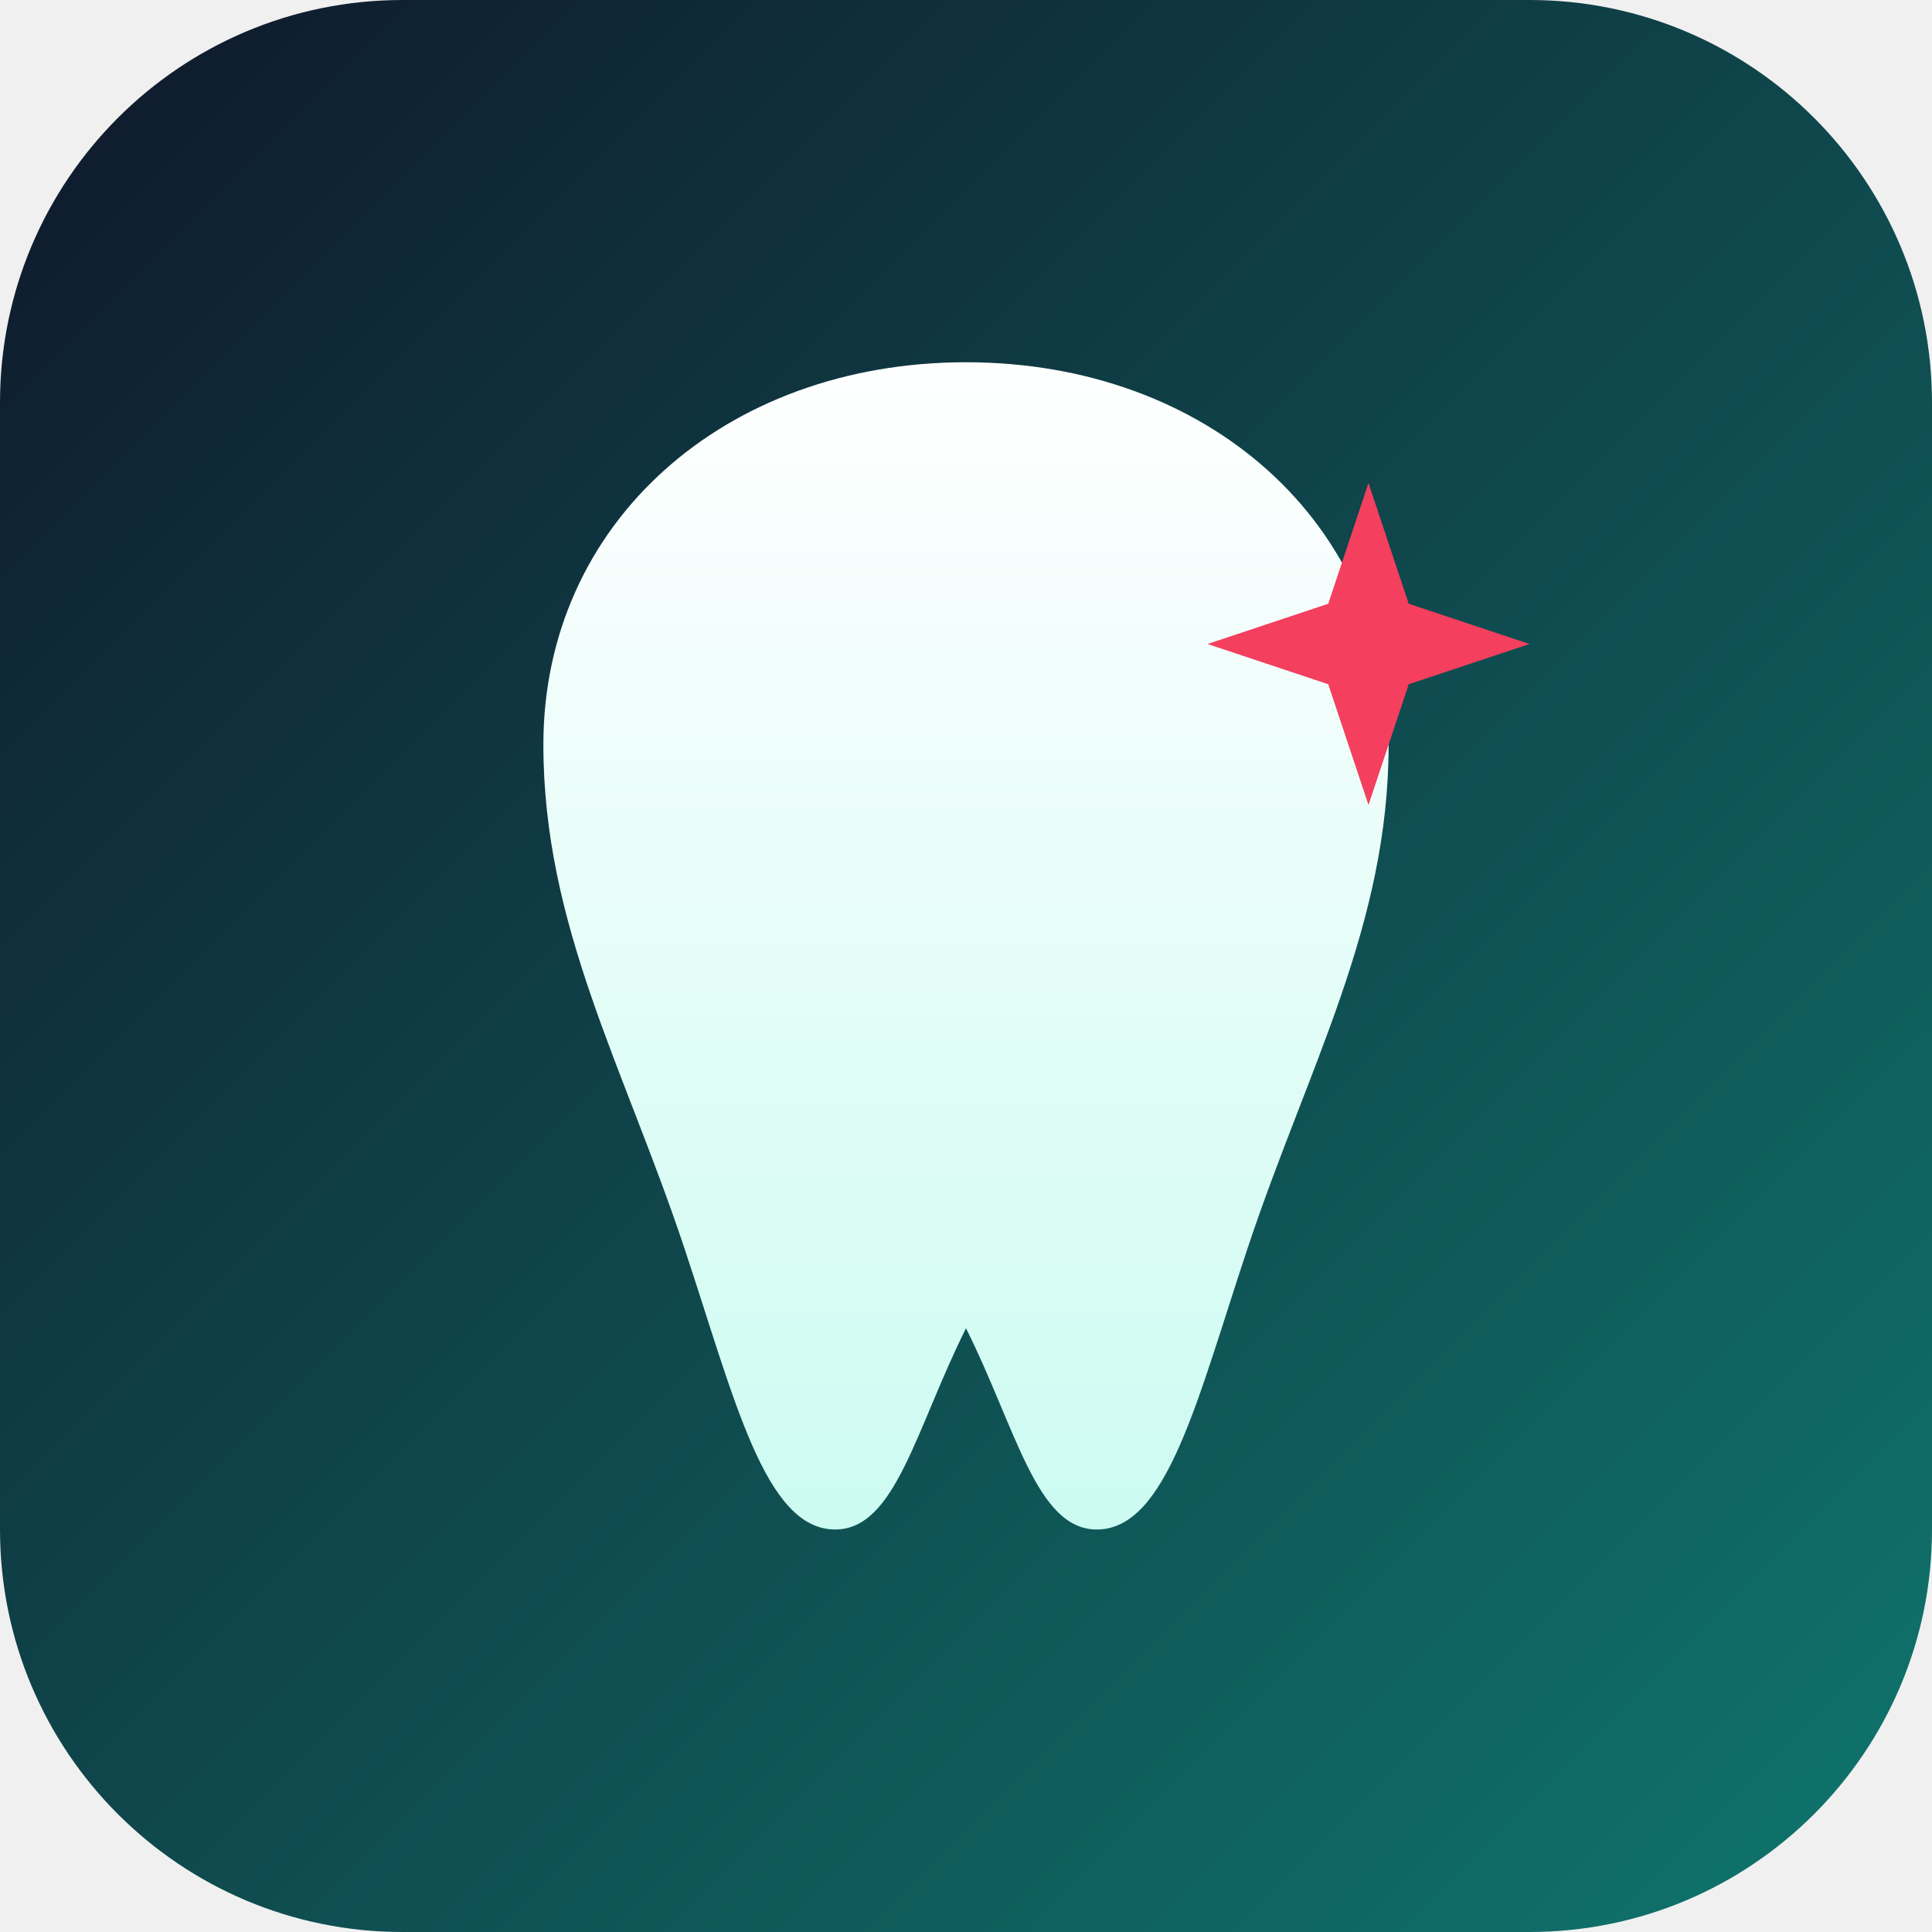
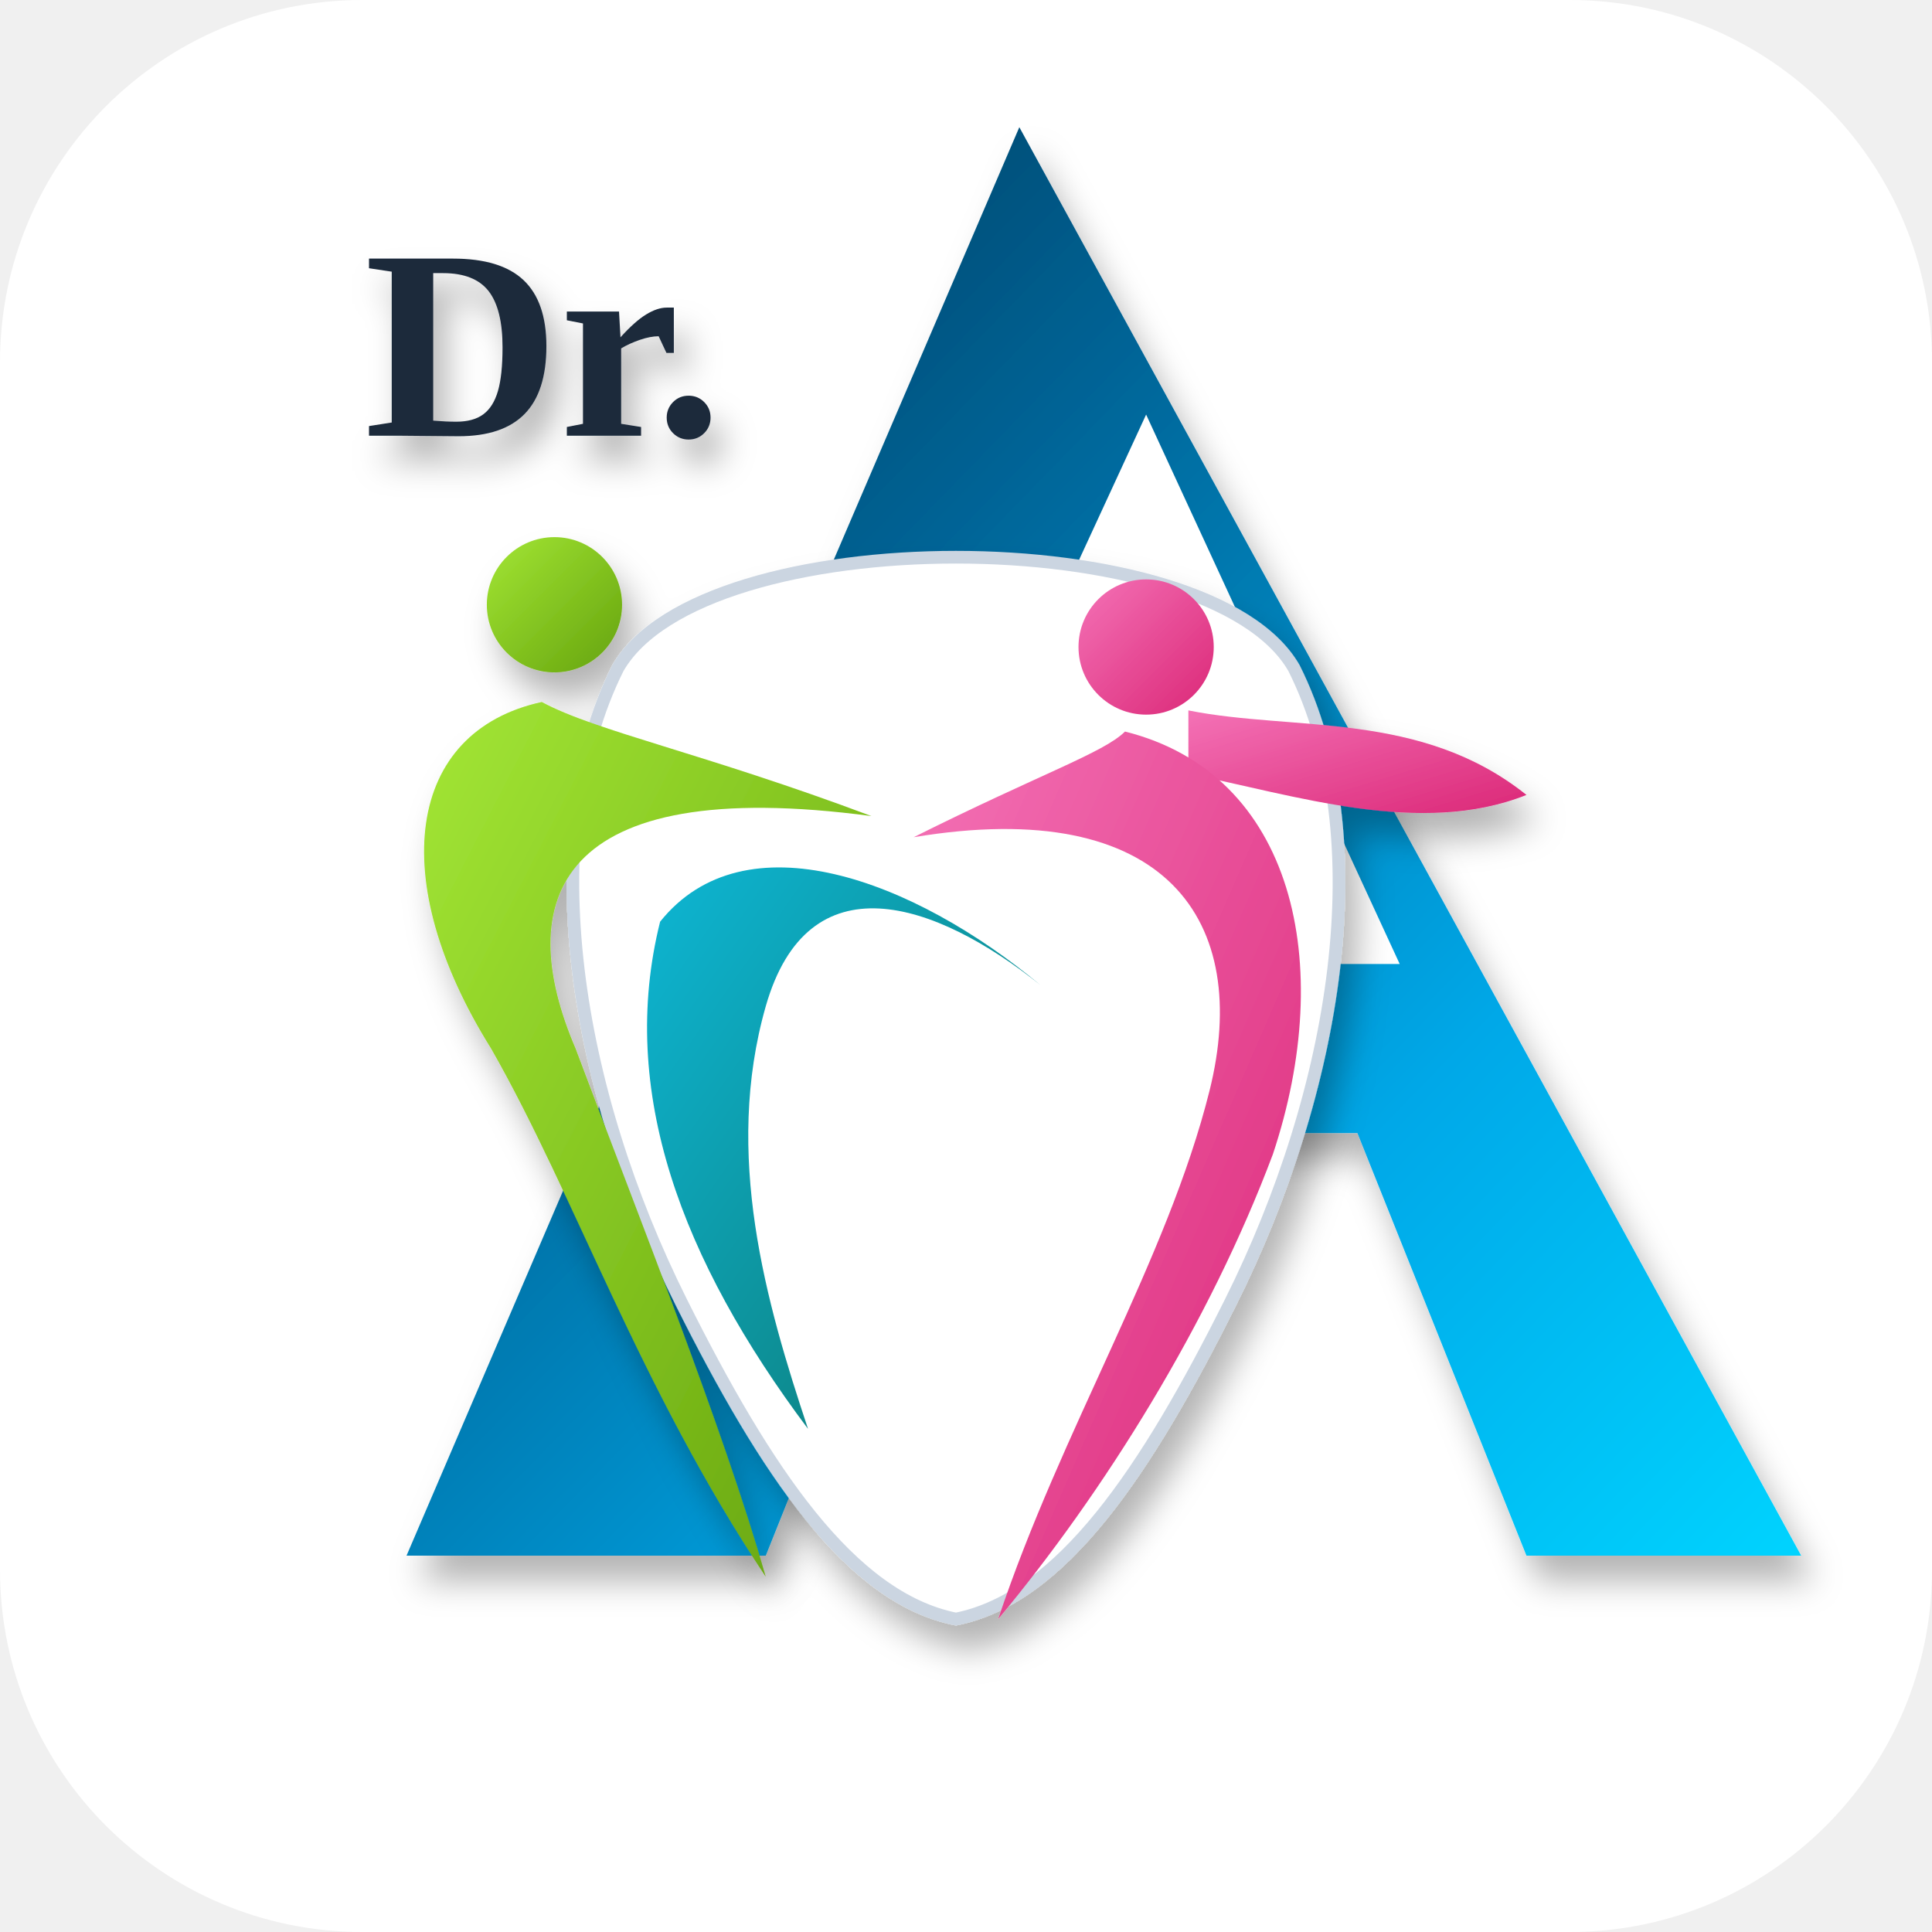
<svg xmlns="http://www.w3.org/2000/svg" viewBox="0 0 192 192" width="192" height="192">
-   <defs>
-     <linearGradient id="bg" x1="0%" y1="0%" x2="100%" y2="100%">
-       <stop offset="0%" stop-color="#0f172a" />
-       <stop offset="100%" stop-color="#0f766e" />
-     </linearGradient>
-     <linearGradient id="toothGrad" x1="0%" y1="0%" x2="0%" y2="100%">
-       <stop offset="0%" stop-color="#ffffff" />
-       <stop offset="100%" stop-color="#ccfbf1" />
-     </linearGradient>
-   </defs>
-   <rect width="192" height="192" rx="40" fill="url(#bg)" />
-   <path d="M96 36c-24 0-42 16-42 38 0 18 8 32 14 50 5 15 8 28 15 28 6 0 8-10 13-20 0 0 0 0 0 0 5 10 7 20 13 20 7 0 10-13 15-28 6-18 14-32 14-50 0-22-18-38-42-38z" fill="url(#toothGrad)" />
-   <path d="M136 48l4 12 12 4-12 4-4 12-4-12-12-4 12-4z" fill="#f43f5e" />
+   <rect width="192" height="192" rx="36" fill="#ffffff" />
+   <g transform="translate(-10, -5) scale(0.42)">
+     <defs>
+       <linearGradient id="blueA192" x1="0%" y1="0%" x2="100%" y2="100%">
+         <stop offset="0%" stop-color="#002b49" />
+         <stop offset="35%" stop-color="#006699" />
+         <stop offset="70%" stop-color="#00a8e8" />
+         <stop offset="100%" stop-color="#00d4ff" />
+       </linearGradient>
+       <linearGradient id="greenFig192" x1="0%" y1="0%" x2="100%" y2="100%">
+         <stop offset="0%" stop-color="#a3e635" />
+         <stop offset="100%" stop-color="#65a30d" />
+       </linearGradient>
+       <linearGradient id="pinkFig192" x1="0%" y1="0%" x2="100%" y2="100%">
+         <stop offset="0%" stop-color="#f472b6" />
+         <stop offset="100%" stop-color="#db2777" />
+       </linearGradient>
+       <linearGradient id="tealInner192" x1="0%" y1="0%" x2="100%" y2="100%">
+         <stop offset="0%" stop-color="#06b6d4" />
+         <stop offset="100%" stop-color="#0f766e" />
+       </linearGradient>
+       <filter id="shadow192" x="-20%" y="-20%" width="140%" height="140%">
+         <feDropShadow dx="3" dy="6" stdDeviation="4" flood-color="#000" flood-opacity="0.3" />
+       </filter>
+     </defs>
+     <g filter="url(#shadow192)">
+       <text x="110" y="115" font-family="'Times New Roman', Georgia, serif" font-weight="900" font-size="64" fill="#1e293b">Dr.</text>
+       <path d="M 265 42 L 120 380 L 205 380 L 245 280 L 345 280 L 385 380 L 450 380 Z" fill="url(#blueA192)" />
+       <polygon points="295,110 235,240 355,240" fill="#ffffff" />
+     </g>
+     <g filter="url(#shadow192)">
+       <path d="M 170 170 C 190 135, 310 135, 330 170 C 350 210, 340 270, 315 320 C 295 360, 275 390, 250 395 C 225 390, 205 360, 185 320 C 160 270, 150 210, 170 170 Z" fill="#ffffff" stroke="#cbd5e1" stroke-width="3" />
+       <circle cx="155" cy="155" r="16" fill="url(#greenFig192)" />
+       <path d="M 152 178 C 120 185, 115 220, 140 260 C 160 295, 175 340, 205 385 C 195 350, 175 300, 160 260 C 145 225, 155 195, 230 205 C 190 190, 165 185, 152 178 Z" fill="url(#greenFig192)" />
+       <circle cx="295" cy="165" r="16" fill="url(#pinkFig192)" />
+       <path d="M 305 180 C 330 185, 360 180, 385 200 C 360 210, 330 200, 305 195 Z" fill="url(#pinkFig192)" />
+       <path d="M 290 185 C 330 195, 340 240, 325 285 C 310 325, 285 365, 260 395 C 275 350, 300 310, 310 270 C 320 230, 300 200, 240 210 C 270 195, 285 190, 290 185 Z" fill="url(#pinkFig192)" />
+       <path d="M 180 230 C 170 270, 185 310, 215 350 C 205 320, 195 285, 205 250 C 215 215, 245 225, 270 245 C 240 220, 200 205, 180 230 Z" fill="url(#tealInner192)" />
+     </g>
+   </g>
</svg>
